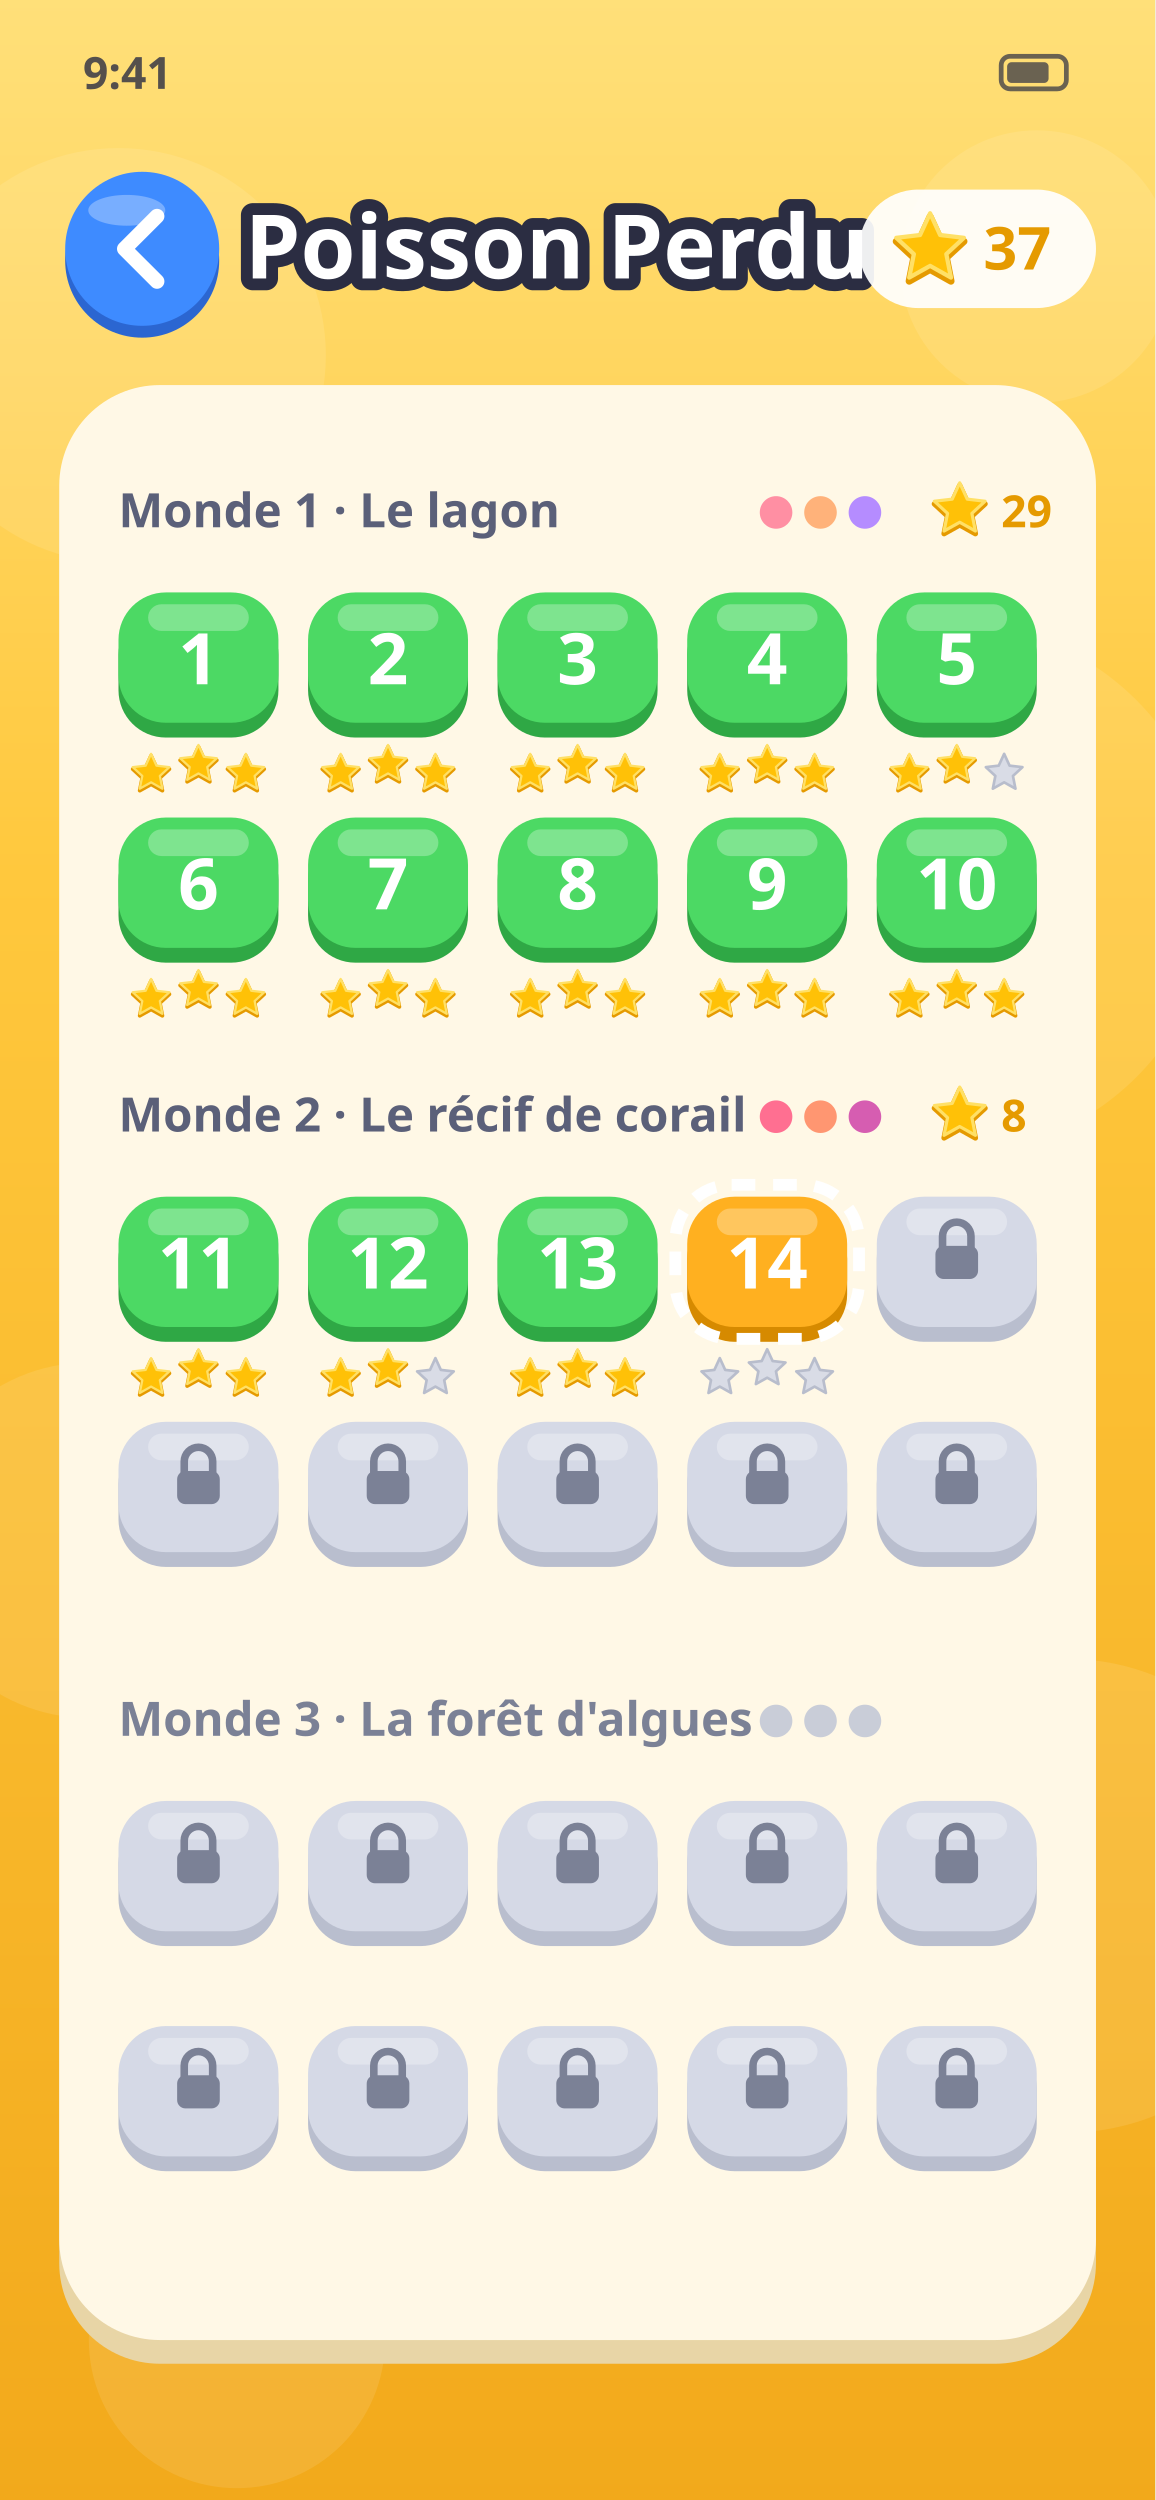
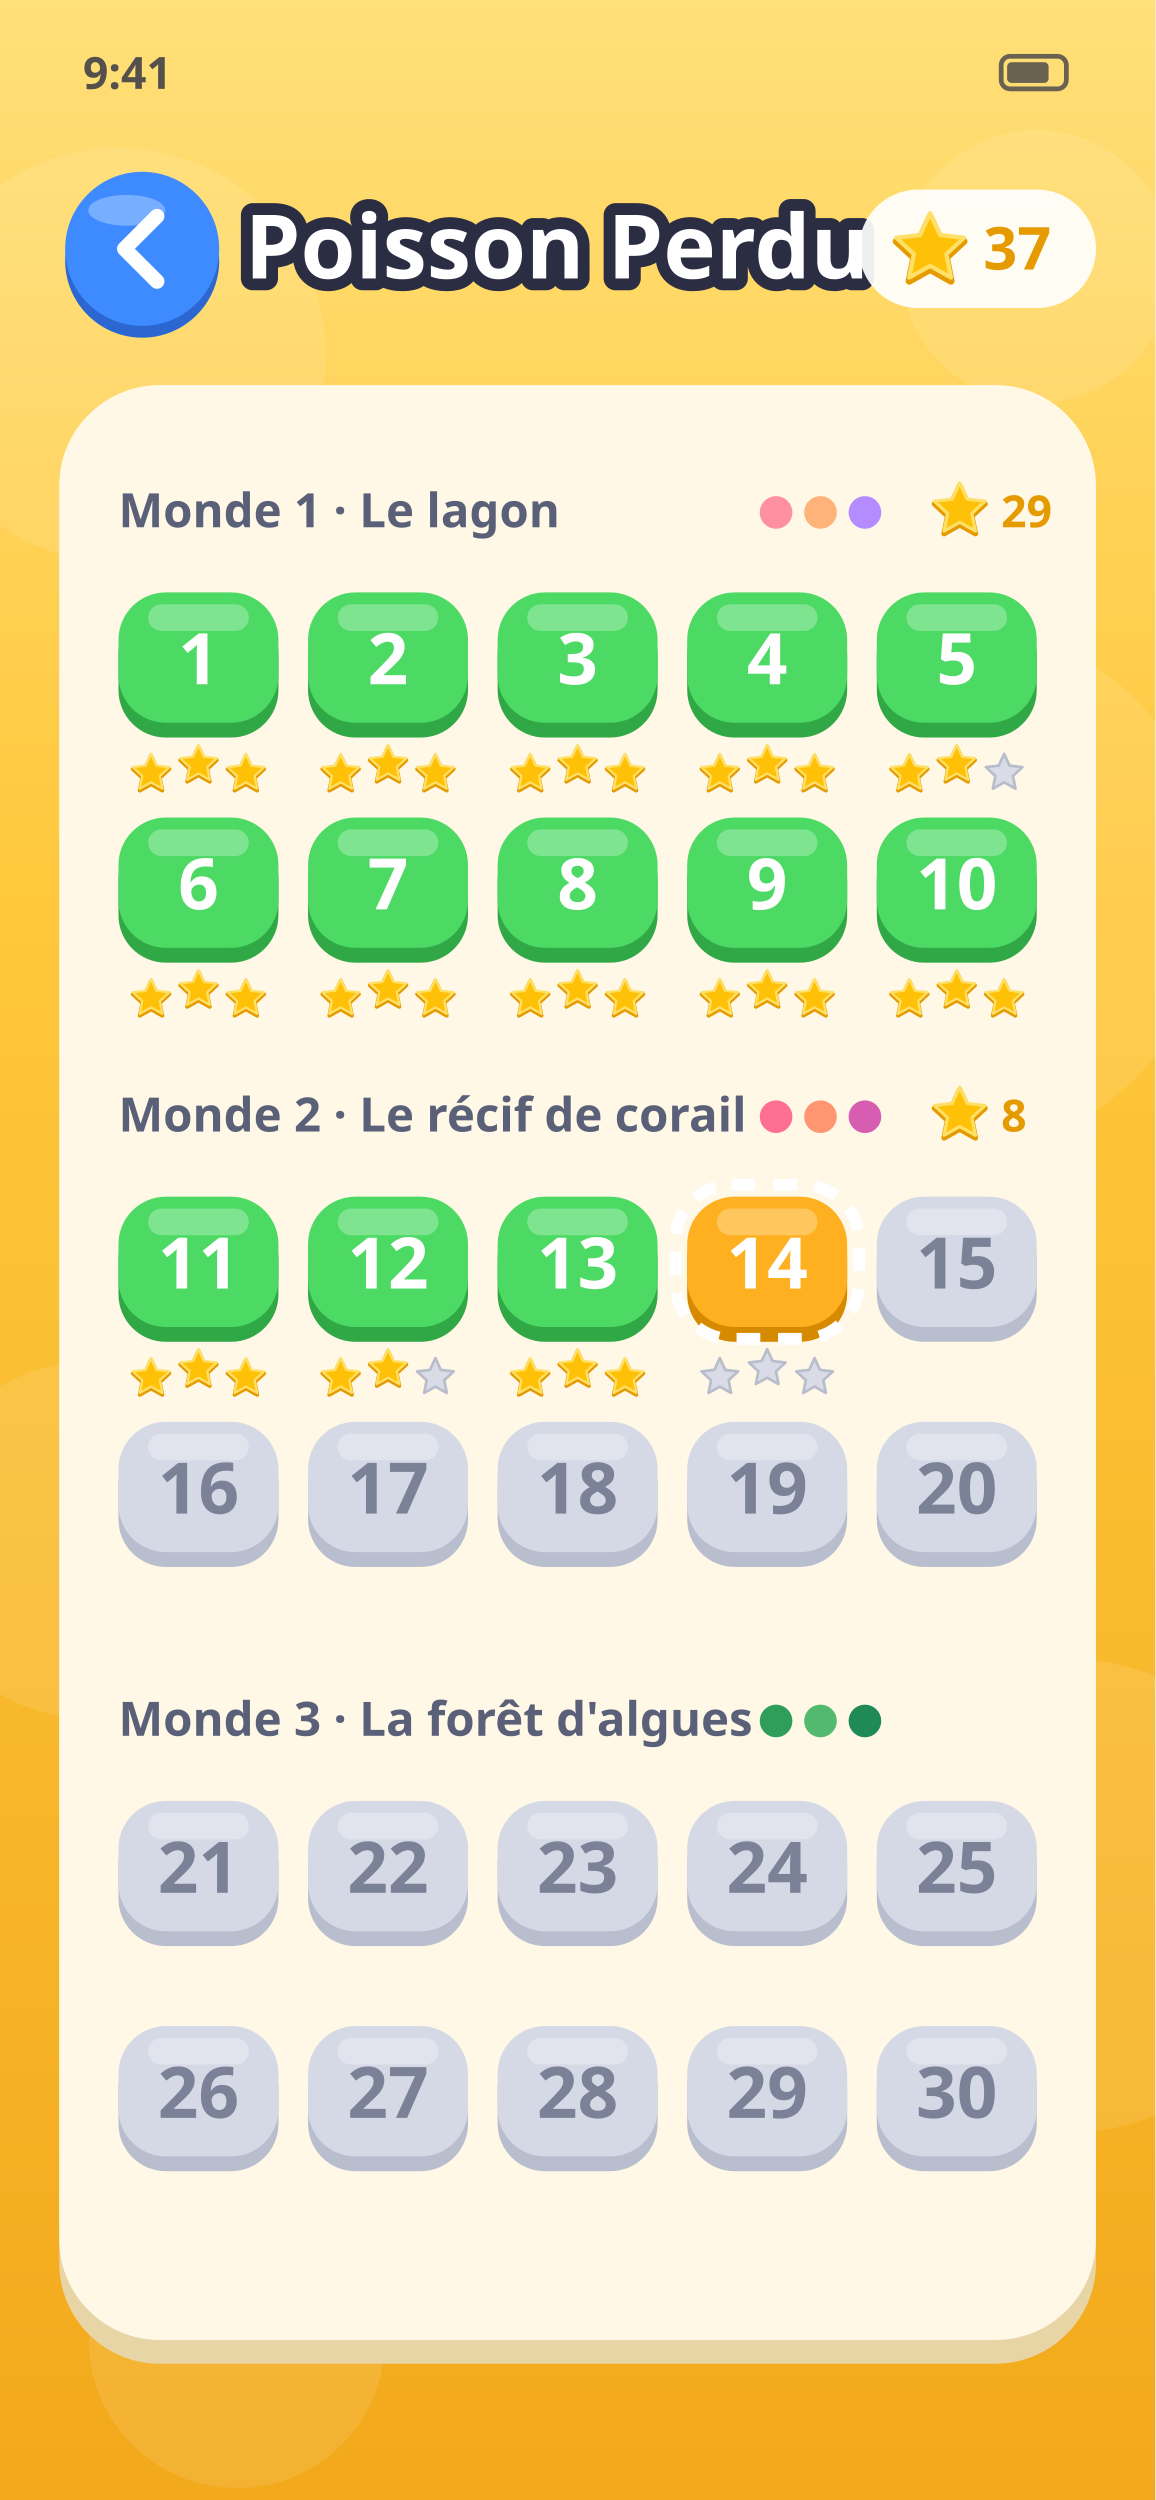
<svg xmlns="http://www.w3.org/2000/svg" viewBox="0 0 390 844" width="390" height="844">
  <style>@font-face{font-family:'Fredoka';src:url('../../android/app/src/main/res/font/fredoka.ttf');font-weight:300 700}</style>
  <defs>
    <linearGradient id="bg" x1="0" y1="0" x2="0" y2="1">
      <stop offset="0" stop-color="#FFE07A" />
      <stop offset="0.35" stop-color="#FFC83D" />
      <stop offset="1" stop-color="#F2A91B" />
    </linearGradient>
  </defs>
  <rect width="390" height="844" fill="url(#bg)" />
  <circle cx="40" cy="120" r="70" fill="#fff" opacity="0.1" />
  <circle cx="350" cy="90" r="46" fill="#fff" opacity="0.1" />
  <circle cx="320" cy="300" r="90" fill="#fff" opacity="0.1" />
  <circle cx="30" cy="520" r="60" fill="#fff" opacity="0.1" />
  <circle cx="360" cy="640" r="80" fill="#fff" opacity="0.1" />
  <circle cx="80" cy="790" r="50" fill="#fff" opacity="0.1" />
  <circle cx="48" cy="88" r="26" fill="#2B66D1" />
  <circle cx="48" cy="84" r="26" fill="#3E8BFF" />
  <ellipse cx="42.8" cy="71" rx="13" ry="5.2" fill="#fff" opacity="0.3" />
  <path d="M 53 73 L 42 84 L 53 95" fill="none" stroke="#fff" stroke-width="5" stroke-linecap="round" stroke-linejoin="round" />
  <text x="188" y="94" font-family="Fredoka, sans-serif" font-size="30" font-weight="700" fill="#fff" text-anchor="middle" opacity="1" letter-spacing="0" stroke="#2B2D42" stroke-width="8" stroke-linejoin="round" paint-order="stroke">Poisson Perdu</text>
  <rect x="290" y="64" width="80" height="40" rx="20" fill="#fff" opacity="0.92" />
  <polygon points="314,73.2 317.39,80.54 325.41,81.49 319.48,86.98 321.05,94.91 314,90.96 306.95,94.91 308.52,86.98 302.59,81.49 310.61,80.54" fill="#E59A00" stroke="#E59A00" stroke-width="2.4" stroke-linejoin="round" />
  <polygon points="314,72 317.39,79.34 325.41,80.29 319.48,85.78 321.05,93.71 314,89.76 306.95,93.71 308.52,85.78 302.59,80.29 310.61,79.34" fill="#FFC107" stroke="#FFE066" stroke-width="1.44" stroke-linejoin="round" />
  <text x="332" y="91" font-family="Fredoka, sans-serif" font-size="20" font-weight="700" fill="#E59A00" text-anchor="start" opacity="1" letter-spacing="0">37</text>
  <rect x="20" y="138" width="350" height="660" rx="34" fill="#E8D5A6" />
  <rect x="20" y="130" width="350" height="660" rx="34" fill="#FFF8E6" />
  <text x="40" y="178" font-family="Fredoka, sans-serif" font-size="16" font-weight="600" fill="#5B6079" text-anchor="start" opacity="1" letter-spacing="0">Monde 1 · Le lagon</text>
  <circle cx="262" cy="173" r="5.5" fill="#FF8FA3" />
  <circle cx="277" cy="173" r="5.5" fill="#FFB27A" />
  <circle cx="292" cy="173" r="5.5" fill="#B58CFF" />
  <polygon points="324,163.9 326.54,169.41 332.56,170.12 328.11,174.23 329.29,180.18 324,177.22 318.71,180.18 319.89,174.23 315.44,170.12 321.46,169.41" fill="#E59A00" stroke="#E59A00" stroke-width="1.8" stroke-linejoin="round" />
  <polygon points="324,163 326.54,168.51 332.56,169.22 328.11,173.33 329.29,179.28 324,176.32 318.71,179.28 319.89,173.33 315.44,169.22 321.46,168.51" fill="#FFC107" stroke="#FFE066" stroke-width="1.08" stroke-linejoin="round" />
  <text x="338" y="178" font-family="Fredoka, sans-serif" font-size="15" font-weight="700" fill="#E59A00" text-anchor="start" opacity="1" letter-spacing="0">29</text>
  <rect x="40" y="205" width="54" height="44" rx="16" fill="#2FA845" />
  <rect x="40" y="200" width="54" height="44" rx="16" fill="#4CD964" />
  <rect x="50" y="204" width="34" height="9" rx="4.5" fill="#fff" opacity="0.28" />
  <text x="67" y="231" font-family="Fredoka, sans-serif" font-size="24" font-weight="700" fill="#fff" text-anchor="middle" opacity="1" letter-spacing="0">1</text>
  <polygon points="51,255.15 52.83,259.13 57.18,259.64 53.97,262.61 54.82,266.91 51,264.77 47.18,266.91 48.03,262.61 44.82,259.64 49.17,259.13" fill="#E59A00" stroke="#E59A00" stroke-width="1.3" stroke-linejoin="round" />
  <polygon points="51,254.5 52.83,258.48 57.18,258.99 53.97,261.96 54.82,266.26 51,264.12 47.18,266.26 48.03,261.96 44.82,258.99 49.17,258.48" fill="#FFC107" stroke="#FFE066" stroke-width="0.78" stroke-linejoin="round" />
  <polygon points="67,252.15 68.83,256.13 73.18,256.64 69.97,259.61 70.82,263.91 67,261.77 63.18,263.91 64.03,259.61 60.82,256.64 65.17,256.13" fill="#E59A00" stroke="#E59A00" stroke-width="1.3" stroke-linejoin="round" />
  <polygon points="67,251.5 68.83,255.48 73.18,255.99 69.97,258.96 70.82,263.26 67,261.12 63.18,263.26 64.03,258.96 60.82,255.99 65.17,255.48" fill="#FFC107" stroke="#FFE066" stroke-width="0.78" stroke-linejoin="round" />
  <polygon points="83,255.15 84.83,259.13 89.18,259.64 85.97,262.61 86.82,266.91 83,264.77 79.18,266.91 80.03,262.61 76.82,259.64 81.17,259.13" fill="#E59A00" stroke="#E59A00" stroke-width="1.3" stroke-linejoin="round" />
  <polygon points="83,254.5 84.83,258.48 89.18,258.99 85.97,261.96 86.82,266.26 83,264.12 79.18,266.26 80.03,261.96 76.82,258.99 81.17,258.48" fill="#FFC107" stroke="#FFE066" stroke-width="0.78" stroke-linejoin="round" />
  <rect x="104" y="205" width="54" height="44" rx="16" fill="#2FA845" />
  <rect x="104" y="200" width="54" height="44" rx="16" fill="#4CD964" />
  <rect x="114" y="204" width="34" height="9" rx="4.5" fill="#fff" opacity="0.28" />
  <text x="131" y="231" font-family="Fredoka, sans-serif" font-size="24" font-weight="700" fill="#fff" text-anchor="middle" opacity="1" letter-spacing="0">2</text>
  <polygon points="115,255.15 116.83,259.13 121.18,259.64 117.97,262.61 118.82,266.91 115,264.77 111.18,266.91 112.03,262.61 108.82,259.64 113.17,259.13" fill="#E59A00" stroke="#E59A00" stroke-width="1.3" stroke-linejoin="round" />
  <polygon points="115,254.5 116.83,258.48 121.18,258.99 117.97,261.96 118.82,266.26 115,264.12 111.18,266.26 112.03,261.96 108.82,258.99 113.17,258.48" fill="#FFC107" stroke="#FFE066" stroke-width="0.78" stroke-linejoin="round" />
  <polygon points="131,252.15 132.83,256.13 137.18,256.64 133.97,259.61 134.82,263.91 131,261.77 127.18,263.91 128.03,259.61 124.82,256.64 129.17,256.13" fill="#E59A00" stroke="#E59A00" stroke-width="1.3" stroke-linejoin="round" />
  <polygon points="131,251.5 132.83,255.48 137.18,255.99 133.97,258.96 134.82,263.26 131,261.12 127.18,263.26 128.03,258.96 124.82,255.99 129.17,255.48" fill="#FFC107" stroke="#FFE066" stroke-width="0.78" stroke-linejoin="round" />
  <polygon points="147,255.15 148.83,259.13 153.18,259.64 149.97,262.61 150.82,266.91 147,264.77 143.18,266.91 144.03,262.61 140.82,259.64 145.17,259.13" fill="#E59A00" stroke="#E59A00" stroke-width="1.3" stroke-linejoin="round" />
  <polygon points="147,254.5 148.83,258.48 153.18,258.99 149.97,261.96 150.82,266.26 147,264.12 143.18,266.26 144.03,261.96 140.82,258.99 145.17,258.48" fill="#FFC107" stroke="#FFE066" stroke-width="0.78" stroke-linejoin="round" />
  <rect x="168" y="205" width="54" height="44" rx="16" fill="#2FA845" />
  <rect x="168" y="200" width="54" height="44" rx="16" fill="#4CD964" />
  <rect x="178" y="204" width="34" height="9" rx="4.5" fill="#fff" opacity="0.28" />
  <text x="195" y="231" font-family="Fredoka, sans-serif" font-size="24" font-weight="700" fill="#fff" text-anchor="middle" opacity="1" letter-spacing="0">3</text>
  <polygon points="179,255.15 180.83,259.13 185.18,259.64 181.97,262.61 182.82,266.91 179,264.77 175.18,266.91 176.03,262.61 172.82,259.64 177.17,259.13" fill="#E59A00" stroke="#E59A00" stroke-width="1.3" stroke-linejoin="round" />
  <polygon points="179,254.5 180.83,258.48 185.18,258.99 181.97,261.96 182.82,266.26 179,264.12 175.18,266.26 176.03,261.96 172.82,258.99 177.17,258.48" fill="#FFC107" stroke="#FFE066" stroke-width="0.78" stroke-linejoin="round" />
  <polygon points="195,252.15 196.83,256.13 201.18,256.64 197.97,259.61 198.82,263.91 195,261.77 191.18,263.91 192.03,259.61 188.82,256.64 193.17,256.13" fill="#E59A00" stroke="#E59A00" stroke-width="1.3" stroke-linejoin="round" />
  <polygon points="195,251.5 196.83,255.48 201.18,255.99 197.97,258.96 198.82,263.26 195,261.12 191.18,263.26 192.03,258.96 188.82,255.99 193.17,255.48" fill="#FFC107" stroke="#FFE066" stroke-width="0.78" stroke-linejoin="round" />
  <polygon points="211,255.15 212.83,259.13 217.18,259.64 213.97,262.61 214.82,266.91 211,264.77 207.18,266.91 208.03,262.61 204.82,259.64 209.17,259.13" fill="#E59A00" stroke="#E59A00" stroke-width="1.3" stroke-linejoin="round" />
  <polygon points="211,254.5 212.83,258.48 217.18,258.99 213.97,261.96 214.82,266.26 211,264.12 207.18,266.26 208.03,261.96 204.82,258.99 209.17,258.48" fill="#FFC107" stroke="#FFE066" stroke-width="0.78" stroke-linejoin="round" />
  <rect x="232" y="205" width="54" height="44" rx="16" fill="#2FA845" />
  <rect x="232" y="200" width="54" height="44" rx="16" fill="#4CD964" />
  <rect x="242" y="204" width="34" height="9" rx="4.5" fill="#fff" opacity="0.28" />
  <text x="259" y="231" font-family="Fredoka, sans-serif" font-size="24" font-weight="700" fill="#fff" text-anchor="middle" opacity="1" letter-spacing="0">4</text>
  <polygon points="243,255.15 244.83,259.13 249.18,259.64 245.97,262.61 246.82,266.91 243,264.77 239.18,266.91 240.03,262.61 236.82,259.64 241.17,259.13" fill="#E59A00" stroke="#E59A00" stroke-width="1.3" stroke-linejoin="round" />
  <polygon points="243,254.5 244.83,258.48 249.18,258.99 245.97,261.96 246.82,266.26 243,264.12 239.18,266.26 240.03,261.96 236.82,258.99 241.17,258.48" fill="#FFC107" stroke="#FFE066" stroke-width="0.78" stroke-linejoin="round" />
  <polygon points="259,252.15 260.83,256.13 265.18,256.64 261.97,259.61 262.82,263.91 259,261.77 255.18,263.91 256.03,259.61 252.82,256.64 257.17,256.13" fill="#E59A00" stroke="#E59A00" stroke-width="1.3" stroke-linejoin="round" />
  <polygon points="259,251.5 260.83,255.48 265.18,255.99 261.97,258.96 262.82,263.26 259,261.12 255.18,263.26 256.03,258.96 252.82,255.99 257.17,255.48" fill="#FFC107" stroke="#FFE066" stroke-width="0.78" stroke-linejoin="round" />
  <polygon points="275,255.15 276.83,259.13 281.18,259.64 277.97,262.61 278.82,266.91 275,264.77 271.18,266.91 272.03,262.61 268.82,259.64 273.17,259.13" fill="#E59A00" stroke="#E59A00" stroke-width="1.3" stroke-linejoin="round" />
  <polygon points="275,254.5 276.83,258.48 281.18,258.99 277.97,261.96 278.82,266.26 275,264.12 271.18,266.26 272.03,261.96 268.82,258.99 273.17,258.48" fill="#FFC107" stroke="#FFE066" stroke-width="0.78" stroke-linejoin="round" />
  <rect x="296" y="205" width="54" height="44" rx="16" fill="#2FA845" />
  <rect x="296" y="200" width="54" height="44" rx="16" fill="#4CD964" />
  <rect x="306" y="204" width="34" height="9" rx="4.5" fill="#fff" opacity="0.28" />
  <text x="323" y="231" font-family="Fredoka, sans-serif" font-size="24" font-weight="700" fill="#fff" text-anchor="middle" opacity="1" letter-spacing="0">5</text>
  <polygon points="307,255.15 308.83,259.13 313.18,259.64 309.97,262.61 310.82,266.91 307,264.77 303.18,266.91 304.03,262.61 300.82,259.64 305.17,259.13" fill="#E59A00" stroke="#E59A00" stroke-width="1.3" stroke-linejoin="round" />
  <polygon points="307,254.5 308.83,258.48 313.18,258.99 309.97,261.96 310.82,266.26 307,264.12 303.18,266.26 304.03,261.96 300.82,258.99 305.17,258.48" fill="#FFC107" stroke="#FFE066" stroke-width="0.78" stroke-linejoin="round" />
  <polygon points="323,252.15 324.83,256.13 329.18,256.64 325.97,259.61 326.82,263.91 323,261.77 319.18,263.91 320.03,259.61 316.82,256.64 321.17,256.13" fill="#E59A00" stroke="#E59A00" stroke-width="1.3" stroke-linejoin="round" />
  <polygon points="323,251.5 324.83,255.48 329.18,255.99 325.97,258.96 326.82,263.26 323,261.12 319.18,263.26 320.03,258.96 316.82,255.99 321.17,255.48" fill="#FFC107" stroke="#FFE066" stroke-width="0.78" stroke-linejoin="round" />
  <polygon points="339,254.5 340.83,258.48 345.18,258.99 341.97,261.96 342.82,266.26 339,264.12 335.18,266.26 336.03,261.96 332.82,258.99 337.17,258.48" fill="#D9DCE6" stroke="#B8BDCC" stroke-width="0.91" stroke-linejoin="round" />
  <rect x="40" y="281" width="54" height="44" rx="16" fill="#2FA845" />
  <rect x="40" y="276" width="54" height="44" rx="16" fill="#4CD964" />
  <rect x="50" y="280" width="34" height="9" rx="4.5" fill="#fff" opacity="0.28" />
  <text x="67" y="307" font-family="Fredoka, sans-serif" font-size="24" font-weight="700" fill="#fff" text-anchor="middle" opacity="1" letter-spacing="0">6</text>
  <polygon points="51,331.15 52.83,335.13 57.18,335.64 53.97,338.61 54.82,342.91 51,340.77 47.18,342.91 48.03,338.61 44.82,335.64 49.17,335.13" fill="#E59A00" stroke="#E59A00" stroke-width="1.3" stroke-linejoin="round" />
  <polygon points="51,330.5 52.83,334.48 57.18,334.99 53.97,337.96 54.82,342.26 51,340.12 47.18,342.26 48.03,337.96 44.82,334.99 49.17,334.48" fill="#FFC107" stroke="#FFE066" stroke-width="0.78" stroke-linejoin="round" />
  <polygon points="67,328.15 68.83,332.13 73.18,332.64 69.97,335.61 70.82,339.91 67,337.77 63.18,339.91 64.03,335.61 60.82,332.64 65.17,332.13" fill="#E59A00" stroke="#E59A00" stroke-width="1.3" stroke-linejoin="round" />
  <polygon points="67,327.5 68.83,331.48 73.18,331.99 69.97,334.96 70.82,339.26 67,337.12 63.18,339.26 64.03,334.96 60.82,331.99 65.17,331.48" fill="#FFC107" stroke="#FFE066" stroke-width="0.78" stroke-linejoin="round" />
  <polygon points="83,331.15 84.83,335.13 89.18,335.64 85.97,338.61 86.82,342.91 83,340.77 79.18,342.91 80.03,338.61 76.82,335.64 81.17,335.13" fill="#E59A00" stroke="#E59A00" stroke-width="1.3" stroke-linejoin="round" />
  <polygon points="83,330.5 84.83,334.48 89.18,334.99 85.97,337.96 86.82,342.26 83,340.12 79.18,342.26 80.03,337.96 76.82,334.99 81.17,334.48" fill="#FFC107" stroke="#FFE066" stroke-width="0.78" stroke-linejoin="round" />
  <rect x="104" y="281" width="54" height="44" rx="16" fill="#2FA845" />
  <rect x="104" y="276" width="54" height="44" rx="16" fill="#4CD964" />
  <rect x="114" y="280" width="34" height="9" rx="4.5" fill="#fff" opacity="0.28" />
  <text x="131" y="307" font-family="Fredoka, sans-serif" font-size="24" font-weight="700" fill="#fff" text-anchor="middle" opacity="1" letter-spacing="0">7</text>
  <polygon points="115,331.15 116.83,335.13 121.18,335.64 117.97,338.61 118.82,342.91 115,340.77 111.18,342.91 112.03,338.61 108.82,335.64 113.17,335.13" fill="#E59A00" stroke="#E59A00" stroke-width="1.3" stroke-linejoin="round" />
  <polygon points="115,330.5 116.83,334.48 121.18,334.99 117.97,337.96 118.82,342.26 115,340.12 111.18,342.26 112.03,337.96 108.82,334.99 113.17,334.48" fill="#FFC107" stroke="#FFE066" stroke-width="0.78" stroke-linejoin="round" />
  <polygon points="131,328.15 132.83,332.13 137.18,332.64 133.97,335.61 134.82,339.91 131,337.77 127.18,339.91 128.03,335.61 124.82,332.64 129.17,332.13" fill="#E59A00" stroke="#E59A00" stroke-width="1.3" stroke-linejoin="round" />
  <polygon points="131,327.5 132.83,331.48 137.18,331.99 133.97,334.96 134.82,339.26 131,337.12 127.18,339.26 128.03,334.96 124.82,331.99 129.17,331.48" fill="#FFC107" stroke="#FFE066" stroke-width="0.78" stroke-linejoin="round" />
  <polygon points="147,331.15 148.83,335.13 153.18,335.64 149.97,338.61 150.82,342.91 147,340.77 143.18,342.91 144.03,338.61 140.82,335.64 145.17,335.13" fill="#E59A00" stroke="#E59A00" stroke-width="1.3" stroke-linejoin="round" />
  <polygon points="147,330.5 148.83,334.48 153.18,334.99 149.97,337.96 150.82,342.26 147,340.12 143.18,342.26 144.03,337.96 140.82,334.99 145.17,334.48" fill="#FFC107" stroke="#FFE066" stroke-width="0.78" stroke-linejoin="round" />
  <rect x="168" y="281" width="54" height="44" rx="16" fill="#2FA845" />
  <rect x="168" y="276" width="54" height="44" rx="16" fill="#4CD964" />
  <rect x="178" y="280" width="34" height="9" rx="4.5" fill="#fff" opacity="0.28" />
  <text x="195" y="307" font-family="Fredoka, sans-serif" font-size="24" font-weight="700" fill="#fff" text-anchor="middle" opacity="1" letter-spacing="0">8</text>
  <polygon points="179,331.15 180.83,335.13 185.18,335.64 181.97,338.61 182.82,342.91 179,340.77 175.18,342.91 176.03,338.61 172.82,335.64 177.17,335.13" fill="#E59A00" stroke="#E59A00" stroke-width="1.3" stroke-linejoin="round" />
  <polygon points="179,330.5 180.83,334.48 185.18,334.99 181.97,337.96 182.82,342.26 179,340.12 175.18,342.26 176.03,337.96 172.82,334.99 177.17,334.48" fill="#FFC107" stroke="#FFE066" stroke-width="0.78" stroke-linejoin="round" />
  <polygon points="195,328.15 196.83,332.13 201.18,332.64 197.97,335.61 198.82,339.91 195,337.77 191.18,339.91 192.03,335.61 188.82,332.64 193.17,332.13" fill="#E59A00" stroke="#E59A00" stroke-width="1.3" stroke-linejoin="round" />
  <polygon points="195,327.5 196.83,331.48 201.18,331.99 197.97,334.96 198.82,339.26 195,337.12 191.18,339.26 192.03,334.96 188.82,331.99 193.17,331.48" fill="#FFC107" stroke="#FFE066" stroke-width="0.78" stroke-linejoin="round" />
  <polygon points="211,331.15 212.83,335.13 217.18,335.64 213.97,338.61 214.82,342.91 211,340.77 207.18,342.91 208.03,338.61 204.82,335.64 209.17,335.13" fill="#E59A00" stroke="#E59A00" stroke-width="1.3" stroke-linejoin="round" />
  <polygon points="211,330.5 212.83,334.48 217.18,334.99 213.97,337.96 214.82,342.26 211,340.12 207.18,342.26 208.03,337.96 204.82,334.99 209.17,334.48" fill="#FFC107" stroke="#FFE066" stroke-width="0.78" stroke-linejoin="round" />
  <rect x="232" y="281" width="54" height="44" rx="16" fill="#2FA845" />
  <rect x="232" y="276" width="54" height="44" rx="16" fill="#4CD964" />
  <rect x="242" y="280" width="34" height="9" rx="4.5" fill="#fff" opacity="0.28" />
  <text x="259" y="307" font-family="Fredoka, sans-serif" font-size="24" font-weight="700" fill="#fff" text-anchor="middle" opacity="1" letter-spacing="0">9</text>
  <polygon points="243,331.15 244.83,335.13 249.18,335.64 245.97,338.61 246.82,342.91 243,340.77 239.18,342.91 240.03,338.61 236.82,335.64 241.17,335.13" fill="#E59A00" stroke="#E59A00" stroke-width="1.3" stroke-linejoin="round" />
  <polygon points="243,330.5 244.83,334.48 249.18,334.99 245.97,337.96 246.82,342.26 243,340.12 239.18,342.26 240.03,337.96 236.82,334.99 241.17,334.48" fill="#FFC107" stroke="#FFE066" stroke-width="0.78" stroke-linejoin="round" />
  <polygon points="259,328.15 260.83,332.13 265.18,332.64 261.97,335.61 262.82,339.91 259,337.77 255.18,339.91 256.03,335.61 252.82,332.64 257.17,332.13" fill="#E59A00" stroke="#E59A00" stroke-width="1.3" stroke-linejoin="round" />
  <polygon points="259,327.5 260.83,331.48 265.18,331.99 261.97,334.96 262.82,339.26 259,337.12 255.18,339.26 256.03,334.96 252.82,331.99 257.17,331.48" fill="#FFC107" stroke="#FFE066" stroke-width="0.78" stroke-linejoin="round" />
  <polygon points="275,331.15 276.83,335.13 281.18,335.64 277.97,338.61 278.82,342.91 275,340.77 271.18,342.91 272.03,338.61 268.82,335.64 273.17,335.13" fill="#E59A00" stroke="#E59A00" stroke-width="1.3" stroke-linejoin="round" />
  <polygon points="275,330.5 276.83,334.48 281.18,334.99 277.97,337.96 278.82,342.26 275,340.12 271.18,342.26 272.03,337.96 268.82,334.99 273.17,334.48" fill="#FFC107" stroke="#FFE066" stroke-width="0.78" stroke-linejoin="round" />
  <rect x="296" y="281" width="54" height="44" rx="16" fill="#2FA845" />
  <rect x="296" y="276" width="54" height="44" rx="16" fill="#4CD964" />
  <rect x="306" y="280" width="34" height="9" rx="4.5" fill="#fff" opacity="0.28" />
  <text x="323" y="307" font-family="Fredoka, sans-serif" font-size="24" font-weight="700" fill="#fff" text-anchor="middle" opacity="1" letter-spacing="0">10</text>
  <polygon points="307,331.15 308.83,335.13 313.18,335.64 309.97,338.61 310.82,342.91 307,340.77 303.18,342.91 304.03,338.61 300.82,335.64 305.17,335.13" fill="#E59A00" stroke="#E59A00" stroke-width="1.3" stroke-linejoin="round" />
  <polygon points="307,330.5 308.83,334.48 313.18,334.99 309.97,337.96 310.82,342.26 307,340.12 303.18,342.26 304.03,337.96 300.82,334.99 305.17,334.48" fill="#FFC107" stroke="#FFE066" stroke-width="0.78" stroke-linejoin="round" />
  <polygon points="323,328.15 324.83,332.13 329.18,332.64 325.97,335.61 326.82,339.91 323,337.77 319.18,339.91 320.03,335.61 316.82,332.64 321.17,332.13" fill="#E59A00" stroke="#E59A00" stroke-width="1.3" stroke-linejoin="round" />
  <polygon points="323,327.5 324.83,331.48 329.18,331.99 325.97,334.96 326.82,339.26 323,337.12 319.18,339.26 320.03,334.96 316.82,331.99 321.17,331.48" fill="#FFC107" stroke="#FFE066" stroke-width="0.78" stroke-linejoin="round" />
  <polygon points="339,331.15 340.83,335.13 345.18,335.64 341.97,338.61 342.82,342.91 339,340.77 335.18,342.91 336.03,338.61 332.82,335.64 337.17,335.13" fill="#E59A00" stroke="#E59A00" stroke-width="1.3" stroke-linejoin="round" />
  <polygon points="339,330.5 340.83,334.48 345.18,334.99 341.97,337.96 342.82,342.26 339,340.12 335.18,342.26 336.03,337.96 332.82,334.99 337.17,334.48" fill="#FFC107" stroke="#FFE066" stroke-width="0.78" stroke-linejoin="round" />
  <text x="40" y="382" font-family="Fredoka, sans-serif" font-size="16" font-weight="600" fill="#5B6079" text-anchor="start" opacity="1" letter-spacing="0">Monde 2 · Le récif de corail</text>
  <circle cx="262" cy="377" r="5.5" fill="#FF6F91" />
  <circle cx="277" cy="377" r="5.5" fill="#FF9671" />
  <circle cx="292" cy="377" r="5.5" fill="#D65DB1" />
  <polygon points="324,367.9 326.54,373.41 332.56,374.12 328.11,378.23 329.29,384.18 324,381.22 318.71,384.18 319.89,378.23 315.44,374.12 321.46,373.41" fill="#E59A00" stroke="#E59A00" stroke-width="1.8" stroke-linejoin="round" />
  <polygon points="324,367 326.54,372.51 332.56,373.22 328.11,377.33 329.29,383.28 324,380.32 318.71,383.28 319.89,377.33 315.44,373.22 321.46,372.51" fill="#FFC107" stroke="#FFE066" stroke-width="1.08" stroke-linejoin="round" />
  <text x="338" y="382" font-family="Fredoka, sans-serif" font-size="15" font-weight="700" fill="#E59A00" text-anchor="start" opacity="1" letter-spacing="0">8</text>
  <rect x="40" y="409" width="54" height="44" rx="16" fill="#2FA845" />
  <rect x="40" y="404" width="54" height="44" rx="16" fill="#4CD964" />
  <rect x="50" y="408" width="34" height="9" rx="4.5" fill="#fff" opacity="0.28" />
  <text x="67" y="435" font-family="Fredoka, sans-serif" font-size="24" font-weight="700" fill="#fff" text-anchor="middle" opacity="1" letter-spacing="0">11</text>
  <polygon points="51,459.15 52.83,463.13 57.18,463.64 53.97,466.61 54.82,470.91 51,468.77 47.18,470.91 48.03,466.61 44.82,463.64 49.17,463.13" fill="#E59A00" stroke="#E59A00" stroke-width="1.3" stroke-linejoin="round" />
  <polygon points="51,458.5 52.83,462.48 57.18,462.99 53.97,465.96 54.82,470.26 51,468.12 47.18,470.26 48.03,465.96 44.82,462.99 49.17,462.48" fill="#FFC107" stroke="#FFE066" stroke-width="0.78" stroke-linejoin="round" />
  <polygon points="67,456.15 68.83,460.13 73.18,460.64 69.97,463.61 70.82,467.91 67,465.77 63.18,467.91 64.03,463.61 60.82,460.64 65.17,460.13" fill="#E59A00" stroke="#E59A00" stroke-width="1.3" stroke-linejoin="round" />
  <polygon points="67,455.5 68.83,459.48 73.18,459.99 69.97,462.96 70.82,467.26 67,465.12 63.18,467.26 64.03,462.96 60.82,459.99 65.17,459.48" fill="#FFC107" stroke="#FFE066" stroke-width="0.78" stroke-linejoin="round" />
  <polygon points="83,459.15 84.83,463.13 89.18,463.64 85.97,466.61 86.82,470.91 83,468.77 79.18,470.91 80.03,466.61 76.82,463.64 81.17,463.13" fill="#E59A00" stroke="#E59A00" stroke-width="1.3" stroke-linejoin="round" />
  <polygon points="83,458.5 84.83,462.48 89.18,462.99 85.97,465.96 86.82,470.26 83,468.12 79.18,470.26 80.03,465.96 76.82,462.99 81.17,462.48" fill="#FFC107" stroke="#FFE066" stroke-width="0.78" stroke-linejoin="round" />
  <rect x="104" y="409" width="54" height="44" rx="16" fill="#2FA845" />
  <rect x="104" y="404" width="54" height="44" rx="16" fill="#4CD964" />
  <rect x="114" y="408" width="34" height="9" rx="4.5" fill="#fff" opacity="0.28" />
  <text x="131" y="435" font-family="Fredoka, sans-serif" font-size="24" font-weight="700" fill="#fff" text-anchor="middle" opacity="1" letter-spacing="0">12</text>
  <polygon points="115,459.15 116.83,463.13 121.18,463.64 117.97,466.61 118.82,470.91 115,468.77 111.18,470.91 112.03,466.61 108.82,463.64 113.17,463.13" fill="#E59A00" stroke="#E59A00" stroke-width="1.3" stroke-linejoin="round" />
  <polygon points="115,458.5 116.83,462.48 121.18,462.99 117.97,465.96 118.82,470.26 115,468.12 111.18,470.26 112.03,465.96 108.82,462.99 113.17,462.48" fill="#FFC107" stroke="#FFE066" stroke-width="0.78" stroke-linejoin="round" />
  <polygon points="131,456.15 132.83,460.13 137.18,460.64 133.97,463.61 134.82,467.91 131,465.77 127.18,467.91 128.03,463.61 124.82,460.64 129.17,460.13" fill="#E59A00" stroke="#E59A00" stroke-width="1.3" stroke-linejoin="round" />
  <polygon points="131,455.5 132.83,459.48 137.18,459.99 133.97,462.96 134.82,467.26 131,465.12 127.18,467.26 128.03,462.96 124.82,459.99 129.17,459.48" fill="#FFC107" stroke="#FFE066" stroke-width="0.78" stroke-linejoin="round" />
  <polygon points="147,458.5 148.83,462.48 153.18,462.99 149.97,465.96 150.82,470.26 147,468.12 143.18,470.26 144.03,465.96 140.82,462.99 145.17,462.48" fill="#D9DCE6" stroke="#B8BDCC" stroke-width="0.91" stroke-linejoin="round" />
  <rect x="168" y="409" width="54" height="44" rx="16" fill="#2FA845" />
  <rect x="168" y="404" width="54" height="44" rx="16" fill="#4CD964" />
  <rect x="178" y="408" width="34" height="9" rx="4.5" fill="#fff" opacity="0.28" />
  <text x="195" y="435" font-family="Fredoka, sans-serif" font-size="24" font-weight="700" fill="#fff" text-anchor="middle" opacity="1" letter-spacing="0">13</text>
  <polygon points="179,459.15 180.83,463.13 185.18,463.64 181.97,466.61 182.82,470.91 179,468.77 175.18,470.91 176.03,466.61 172.82,463.64 177.17,463.13" fill="#E59A00" stroke="#E59A00" stroke-width="1.3" stroke-linejoin="round" />
  <polygon points="179,458.5 180.83,462.48 185.18,462.99 181.97,465.96 182.82,470.26 179,468.12 175.18,470.26 176.03,465.96 172.82,462.99 177.17,462.48" fill="#FFC107" stroke="#FFE066" stroke-width="0.78" stroke-linejoin="round" />
  <polygon points="195,456.15 196.83,460.13 201.18,460.64 197.97,463.61 198.82,467.91 195,465.77 191.18,467.91 192.03,463.61 188.82,460.64 193.17,460.13" fill="#E59A00" stroke="#E59A00" stroke-width="1.3" stroke-linejoin="round" />
  <polygon points="195,455.5 196.83,459.48 201.18,459.99 197.97,462.96 198.82,467.26 195,465.12 191.18,467.26 192.03,462.96 188.82,459.99 193.17,459.48" fill="#FFC107" stroke="#FFE066" stroke-width="0.78" stroke-linejoin="round" />
  <polygon points="211,459.15 212.83,463.13 217.18,463.64 213.97,466.61 214.82,470.91 211,468.77 207.18,470.91 208.03,466.61 204.82,463.64 209.17,463.13" fill="#E59A00" stroke="#E59A00" stroke-width="1.3" stroke-linejoin="round" />
  <polygon points="211,458.5 212.83,462.48 217.18,462.99 213.97,465.96 214.82,470.26 211,468.12 207.18,470.26 208.03,465.96 204.82,462.99 209.17,462.48" fill="#FFC107" stroke="#FFE066" stroke-width="0.78" stroke-linejoin="round" />
  <rect x="232" y="409" width="54" height="44" rx="16" fill="#D68A00" />
  <rect x="232" y="404" width="54" height="44" rx="16" fill="#FFB020" />
  <rect x="242" y="408" width="34" height="9" rx="4.5" fill="#fff" opacity="0.28" />
  <text x="259" y="435" font-family="Fredoka, sans-serif" font-size="24" font-weight="700" fill="#fff" text-anchor="middle" opacity="1" letter-spacing="0">14</text>
  <polygon points="243,458.5 244.83,462.48 249.18,462.99 245.97,465.96 246.82,470.26 243,468.12 239.18,470.26 240.03,465.96 236.82,462.99 241.17,462.48" fill="#D9DCE6" stroke="#B8BDCC" stroke-width="0.91" stroke-linejoin="round" />
  <polygon points="259,455.5 260.83,459.48 265.18,459.99 261.97,462.96 262.82,467.26 259,465.12 255.18,467.26 256.03,462.96 252.82,459.99 257.17,459.48" fill="#D9DCE6" stroke="#B8BDCC" stroke-width="0.91" stroke-linejoin="round" />
  <polygon points="275,458.5 276.83,462.48 281.18,462.99 277.97,465.96 278.82,470.26 275,468.12 271.18,470.26 272.03,465.96 268.82,462.99 273.17,462.48" fill="#D9DCE6" stroke="#B8BDCC" stroke-width="0.91" stroke-linejoin="round" />
  <rect x="228" y="400" width="62" height="52" rx="19" fill="none" stroke="#fff" stroke-width="4" stroke-dasharray="8 6" />
  <rect x="296" y="409" width="54" height="44" rx="16" fill="#B9BECE" />
  <rect x="296" y="404" width="54" height="44" rx="16" fill="#D5D9E6" />
  <rect x="306" y="408" width="34" height="9" rx="4.5" fill="#fff" opacity="0.28" />
-   <path d="M 318.2 421.4 V 417.4 a 4.8 4.8 0 0 1 9.6 0 V 421.4" fill="none" stroke="#7B8196" stroke-width="2.56" stroke-linecap="round" />
-   <rect x="315.8" y="420.6" width="14.4" height="11.2" rx="2.8" fill="#7B8196" />
+   <text x="323" y="435" font-family="Fredoka, sans-serif" font-size="24" font-weight="700" fill="#7B8196" text-anchor="middle" opacity="1" letter-spacing="0">15</text>
  <rect x="40" y="485" width="54" height="44" rx="16" fill="#B9BECE" />
  <rect x="40" y="480" width="54" height="44" rx="16" fill="#D5D9E6" />
  <rect x="50" y="484" width="34" height="9" rx="4.5" fill="#fff" opacity="0.28" />
-   <path d="M 62.2 497.4 V 493.4 a 4.8 4.8 0 0 1 9.6 0 V 497.4" fill="none" stroke="#7B8196" stroke-width="2.56" stroke-linecap="round" />
-   <rect x="59.8" y="496.6" width="14.4" height="11.2" rx="2.8" fill="#7B8196" />
+   <text x="67" y="511" font-family="Fredoka, sans-serif" font-size="24" font-weight="700" fill="#7B8196" text-anchor="middle" opacity="1" letter-spacing="0">16</text>
  <rect x="104" y="485" width="54" height="44" rx="16" fill="#B9BECE" />
  <rect x="104" y="480" width="54" height="44" rx="16" fill="#D5D9E6" />
  <rect x="114" y="484" width="34" height="9" rx="4.5" fill="#fff" opacity="0.28" />
-   <path d="M 126.2 497.4 V 493.4 a 4.8 4.8 0 0 1 9.6 0 V 497.4" fill="none" stroke="#7B8196" stroke-width="2.56" stroke-linecap="round" />
-   <rect x="123.8" y="496.6" width="14.4" height="11.2" rx="2.8" fill="#7B8196" />
+   <text x="131" y="511" font-family="Fredoka, sans-serif" font-size="24" font-weight="700" fill="#7B8196" text-anchor="middle" opacity="1" letter-spacing="0">17</text>
  <rect x="168" y="485" width="54" height="44" rx="16" fill="#B9BECE" />
  <rect x="168" y="480" width="54" height="44" rx="16" fill="#D5D9E6" />
  <rect x="178" y="484" width="34" height="9" rx="4.5" fill="#fff" opacity="0.28" />
-   <path d="M 190.2 497.4 V 493.4 a 4.8 4.8 0 0 1 9.6 0 V 497.4" fill="none" stroke="#7B8196" stroke-width="2.56" stroke-linecap="round" />
-   <rect x="187.8" y="496.6" width="14.4" height="11.2" rx="2.8" fill="#7B8196" />
+   <text x="195" y="511" font-family="Fredoka, sans-serif" font-size="24" font-weight="700" fill="#7B8196" text-anchor="middle" opacity="1" letter-spacing="0">18</text>
  <rect x="232" y="485" width="54" height="44" rx="16" fill="#B9BECE" />
  <rect x="232" y="480" width="54" height="44" rx="16" fill="#D5D9E6" />
  <rect x="242" y="484" width="34" height="9" rx="4.5" fill="#fff" opacity="0.28" />
-   <path d="M 254.2 497.4 V 493.4 a 4.8 4.8 0 0 1 9.6 0 V 497.4" fill="none" stroke="#7B8196" stroke-width="2.56" stroke-linecap="round" />
-   <rect x="251.8" y="496.6" width="14.4" height="11.2" rx="2.8" fill="#7B8196" />
+   <text x="259" y="511" font-family="Fredoka, sans-serif" font-size="24" font-weight="700" fill="#7B8196" text-anchor="middle" opacity="1" letter-spacing="0">19</text>
  <rect x="296" y="485" width="54" height="44" rx="16" fill="#B9BECE" />
  <rect x="296" y="480" width="54" height="44" rx="16" fill="#D5D9E6" />
  <rect x="306" y="484" width="34" height="9" rx="4.5" fill="#fff" opacity="0.28" />
-   <path d="M 318.2 497.4 V 493.4 a 4.8 4.8 0 0 1 9.6 0 V 497.4" fill="none" stroke="#7B8196" stroke-width="2.56" stroke-linecap="round" />
-   <rect x="315.8" y="496.6" width="14.4" height="11.2" rx="2.8" fill="#7B8196" />
-   <text x="40" y="586" font-family="Fredoka, sans-serif" font-size="16" font-weight="600" fill="#7B8196" text-anchor="start" opacity="1" letter-spacing="0">Monde 3 · La forêt d'algues</text>
-   <circle cx="262" cy="581" r="5.5" fill="#C9CDD8" />
-   <circle cx="277" cy="581" r="5.5" fill="#C9CDD8" />
-   <circle cx="292" cy="581" r="5.5" fill="#C9CDD8" />
+   <text x="323" y="511" font-family="Fredoka, sans-serif" font-size="24" font-weight="700" fill="#7B8196" text-anchor="middle" opacity="1" letter-spacing="0">20</text>
+   <text x="40" y="586" font-family="Fredoka, sans-serif" font-size="16" font-weight="600" fill="#5B6079" text-anchor="start" opacity="1" letter-spacing="0">Monde 3 · La forêt d'algues</text>
+   <circle cx="262" cy="581" r="5.5" fill="#2F9E5B" />
+   <circle cx="277" cy="581" r="5.5" fill="#52B96E" />
+   <circle cx="292" cy="581" r="5.5" fill="#1F8A55" />
  <rect x="40" y="613" width="54" height="44" rx="16" fill="#B9BECE" />
  <rect x="40" y="608" width="54" height="44" rx="16" fill="#D5D9E6" />
  <rect x="50" y="612" width="34" height="9" rx="4.5" fill="#fff" opacity="0.28" />
-   <path d="M 62.2 625.4 V 621.4 a 4.8 4.8 0 0 1 9.6 0 V 625.4" fill="none" stroke="#7B8196" stroke-width="2.56" stroke-linecap="round" />
-   <rect x="59.8" y="624.6" width="14.4" height="11.2" rx="2.8" fill="#7B8196" />
+   <text x="67" y="639" font-family="Fredoka, sans-serif" font-size="24" font-weight="700" fill="#7B8196" text-anchor="middle" opacity="1" letter-spacing="0">21</text>
  <rect x="104" y="613" width="54" height="44" rx="16" fill="#B9BECE" />
  <rect x="104" y="608" width="54" height="44" rx="16" fill="#D5D9E6" />
  <rect x="114" y="612" width="34" height="9" rx="4.5" fill="#fff" opacity="0.28" />
-   <path d="M 126.2 625.4 V 621.4 a 4.8 4.8 0 0 1 9.6 0 V 625.4" fill="none" stroke="#7B8196" stroke-width="2.56" stroke-linecap="round" />
-   <rect x="123.8" y="624.6" width="14.4" height="11.2" rx="2.8" fill="#7B8196" />
+   <text x="131" y="639" font-family="Fredoka, sans-serif" font-size="24" font-weight="700" fill="#7B8196" text-anchor="middle" opacity="1" letter-spacing="0">22</text>
  <rect x="168" y="613" width="54" height="44" rx="16" fill="#B9BECE" />
  <rect x="168" y="608" width="54" height="44" rx="16" fill="#D5D9E6" />
  <rect x="178" y="612" width="34" height="9" rx="4.5" fill="#fff" opacity="0.28" />
-   <path d="M 190.2 625.4 V 621.4 a 4.8 4.8 0 0 1 9.6 0 V 625.4" fill="none" stroke="#7B8196" stroke-width="2.56" stroke-linecap="round" />
-   <rect x="187.8" y="624.6" width="14.4" height="11.2" rx="2.8" fill="#7B8196" />
+   <text x="195" y="639" font-family="Fredoka, sans-serif" font-size="24" font-weight="700" fill="#7B8196" text-anchor="middle" opacity="1" letter-spacing="0">23</text>
  <rect x="232" y="613" width="54" height="44" rx="16" fill="#B9BECE" />
  <rect x="232" y="608" width="54" height="44" rx="16" fill="#D5D9E6" />
  <rect x="242" y="612" width="34" height="9" rx="4.5" fill="#fff" opacity="0.28" />
-   <path d="M 254.2 625.4 V 621.4 a 4.8 4.8 0 0 1 9.6 0 V 625.4" fill="none" stroke="#7B8196" stroke-width="2.56" stroke-linecap="round" />
-   <rect x="251.8" y="624.6" width="14.4" height="11.2" rx="2.8" fill="#7B8196" />
+   <text x="259" y="639" font-family="Fredoka, sans-serif" font-size="24" font-weight="700" fill="#7B8196" text-anchor="middle" opacity="1" letter-spacing="0">24</text>
  <rect x="296" y="613" width="54" height="44" rx="16" fill="#B9BECE" />
  <rect x="296" y="608" width="54" height="44" rx="16" fill="#D5D9E6" />
  <rect x="306" y="612" width="34" height="9" rx="4.5" fill="#fff" opacity="0.28" />
-   <path d="M 318.2 625.4 V 621.4 a 4.8 4.8 0 0 1 9.6 0 V 625.4" fill="none" stroke="#7B8196" stroke-width="2.56" stroke-linecap="round" />
-   <rect x="315.8" y="624.6" width="14.4" height="11.2" rx="2.8" fill="#7B8196" />
+   <text x="323" y="639" font-family="Fredoka, sans-serif" font-size="24" font-weight="700" fill="#7B8196" text-anchor="middle" opacity="1" letter-spacing="0">25</text>
  <rect x="40" y="689" width="54" height="44" rx="16" fill="#B9BECE" />
  <rect x="40" y="684" width="54" height="44" rx="16" fill="#D5D9E6" />
  <rect x="50" y="688" width="34" height="9" rx="4.5" fill="#fff" opacity="0.28" />
-   <path d="M 62.2 701.4 V 697.4 a 4.8 4.8 0 0 1 9.6 0 V 701.4" fill="none" stroke="#7B8196" stroke-width="2.56" stroke-linecap="round" />
-   <rect x="59.8" y="700.6" width="14.4" height="11.2" rx="2.8" fill="#7B8196" />
+   <text x="67" y="715" font-family="Fredoka, sans-serif" font-size="24" font-weight="700" fill="#7B8196" text-anchor="middle" opacity="1" letter-spacing="0">26</text>
  <rect x="104" y="689" width="54" height="44" rx="16" fill="#B9BECE" />
  <rect x="104" y="684" width="54" height="44" rx="16" fill="#D5D9E6" />
  <rect x="114" y="688" width="34" height="9" rx="4.5" fill="#fff" opacity="0.28" />
-   <path d="M 126.2 701.4 V 697.4 a 4.8 4.8 0 0 1 9.6 0 V 701.4" fill="none" stroke="#7B8196" stroke-width="2.56" stroke-linecap="round" />
-   <rect x="123.8" y="700.6" width="14.4" height="11.2" rx="2.8" fill="#7B8196" />
+   <text x="131" y="715" font-family="Fredoka, sans-serif" font-size="24" font-weight="700" fill="#7B8196" text-anchor="middle" opacity="1" letter-spacing="0">27</text>
  <rect x="168" y="689" width="54" height="44" rx="16" fill="#B9BECE" />
  <rect x="168" y="684" width="54" height="44" rx="16" fill="#D5D9E6" />
  <rect x="178" y="688" width="34" height="9" rx="4.5" fill="#fff" opacity="0.28" />
-   <path d="M 190.2 701.4 V 697.4 a 4.8 4.8 0 0 1 9.6 0 V 701.4" fill="none" stroke="#7B8196" stroke-width="2.56" stroke-linecap="round" />
-   <rect x="187.8" y="700.6" width="14.4" height="11.2" rx="2.8" fill="#7B8196" />
+   <text x="195" y="715" font-family="Fredoka, sans-serif" font-size="24" font-weight="700" fill="#7B8196" text-anchor="middle" opacity="1" letter-spacing="0">28</text>
  <rect x="232" y="689" width="54" height="44" rx="16" fill="#B9BECE" />
  <rect x="232" y="684" width="54" height="44" rx="16" fill="#D5D9E6" />
  <rect x="242" y="688" width="34" height="9" rx="4.5" fill="#fff" opacity="0.28" />
-   <path d="M 254.2 701.4 V 697.4 a 4.8 4.8 0 0 1 9.6 0 V 701.4" fill="none" stroke="#7B8196" stroke-width="2.56" stroke-linecap="round" />
-   <rect x="251.8" y="700.6" width="14.4" height="11.2" rx="2.8" fill="#7B8196" />
+   <text x="259" y="715" font-family="Fredoka, sans-serif" font-size="24" font-weight="700" fill="#7B8196" text-anchor="middle" opacity="1" letter-spacing="0">29</text>
  <rect x="296" y="689" width="54" height="44" rx="16" fill="#B9BECE" />
  <rect x="296" y="684" width="54" height="44" rx="16" fill="#D5D9E6" />
  <rect x="306" y="688" width="34" height="9" rx="4.5" fill="#fff" opacity="0.28" />
-   <path d="M 318.2 701.4 V 697.4 a 4.8 4.8 0 0 1 9.6 0 V 701.4" fill="none" stroke="#7B8196" stroke-width="2.56" stroke-linecap="round" />
-   <rect x="315.8" y="700.6" width="14.4" height="11.2" rx="2.8" fill="#7B8196" />
+   <text x="323" y="715" font-family="Fredoka, sans-serif" font-size="24" font-weight="700" fill="#7B8196" text-anchor="middle" opacity="1" letter-spacing="0">30</text>
  <text x="28" y="30" font-family="Fredoka, sans-serif" font-size="15" font-weight="600" fill="#2B2D42" text-anchor="start" opacity="0.8" letter-spacing="0">9:41</text>
  <rect x="338" y="19" width="22" height="11" rx="3" fill="none" stroke="#2B2D42" stroke-width="1.6" opacity="0.7" />
  <rect x="340" y="21" width="14" height="7" rx="1.5" fill="#2B2D42" opacity="0.7" />
</svg>
